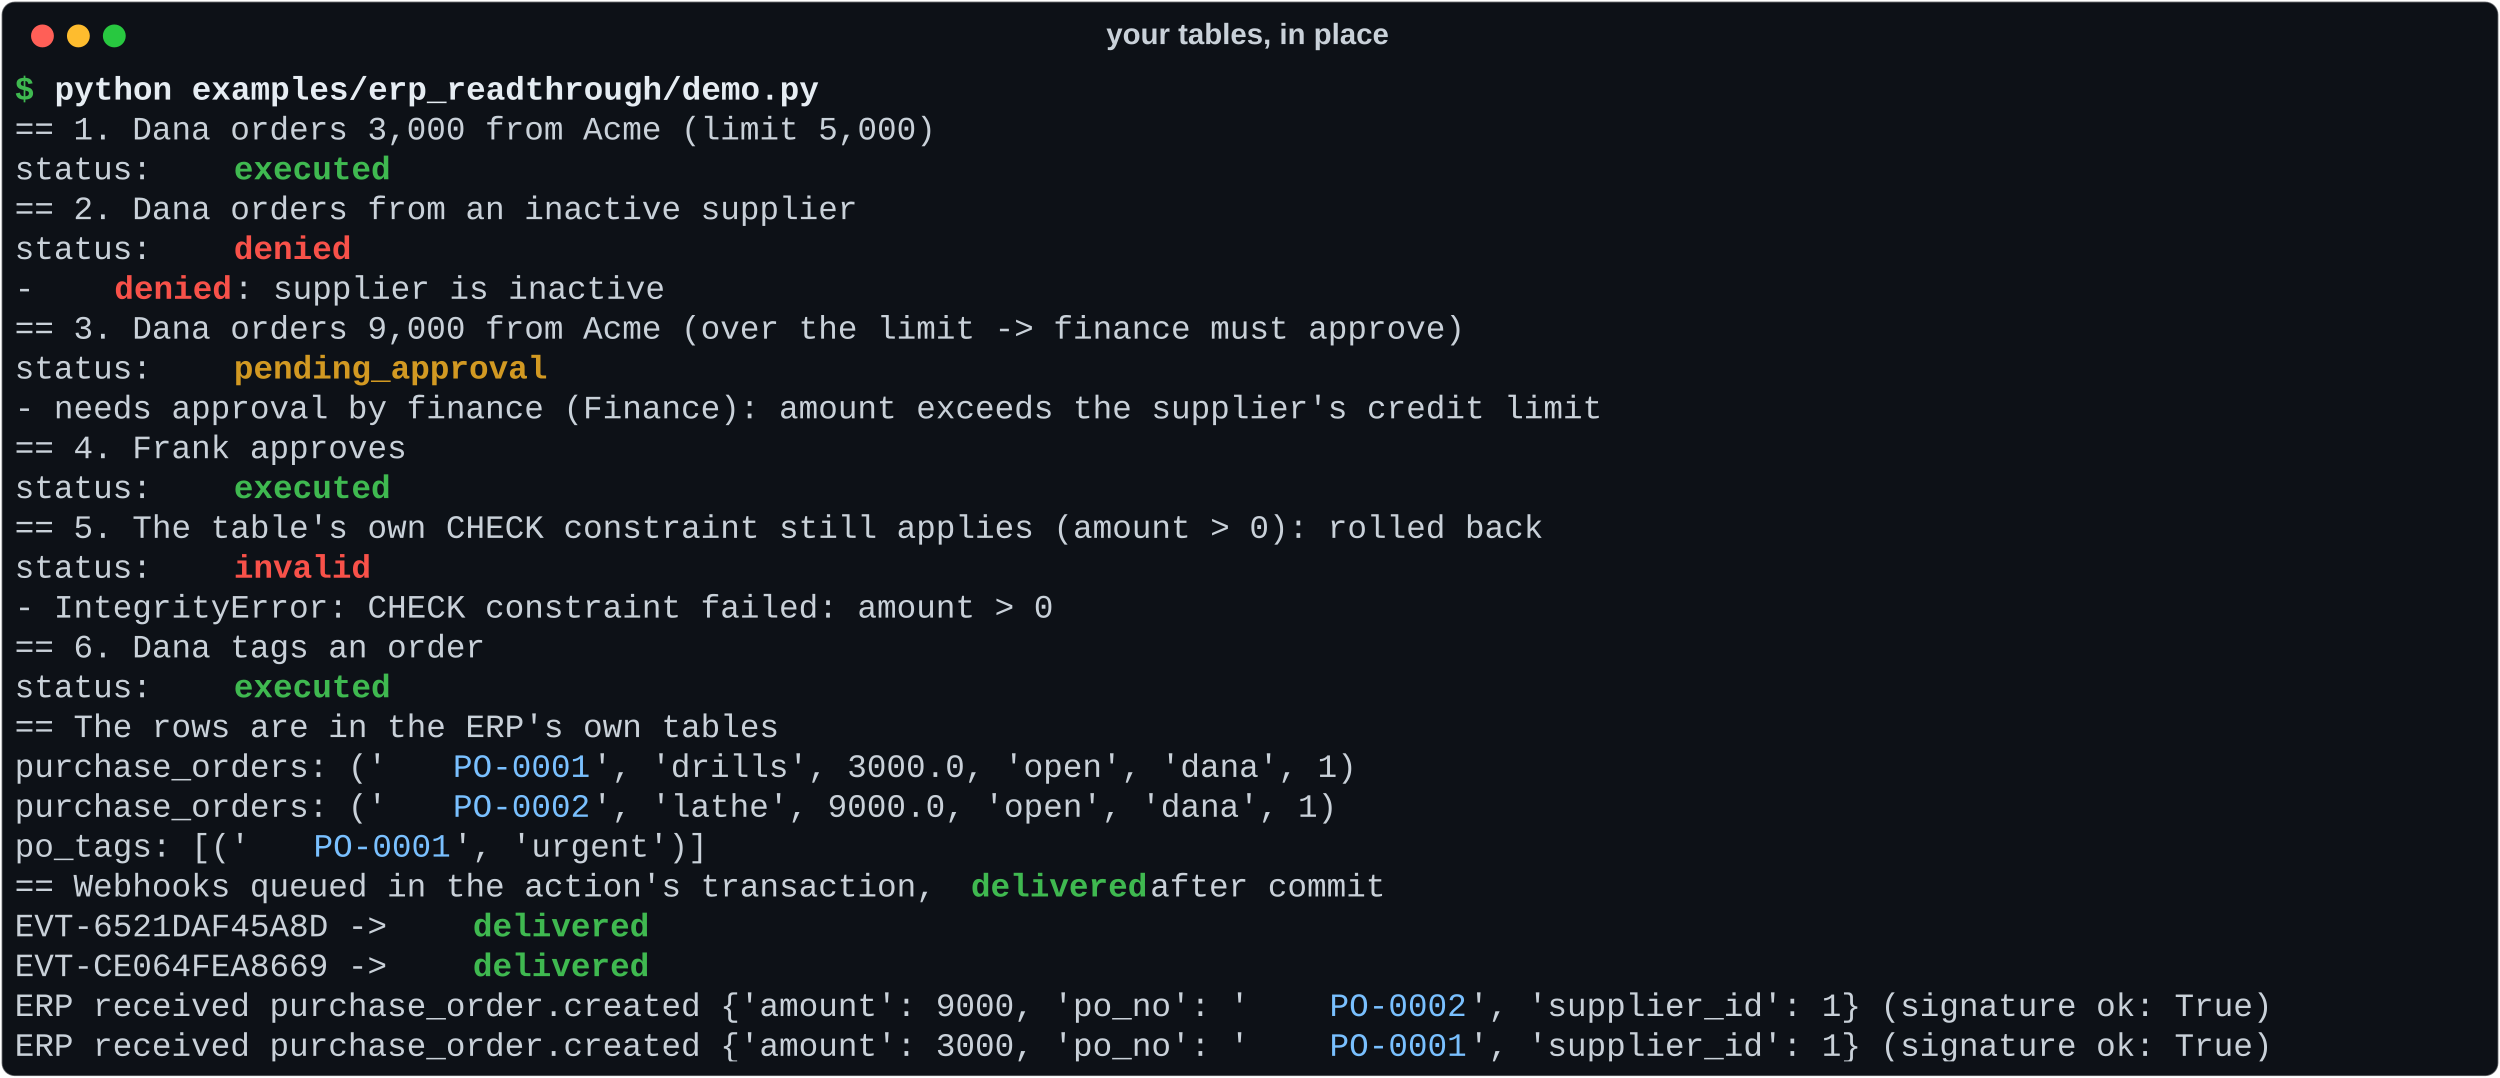
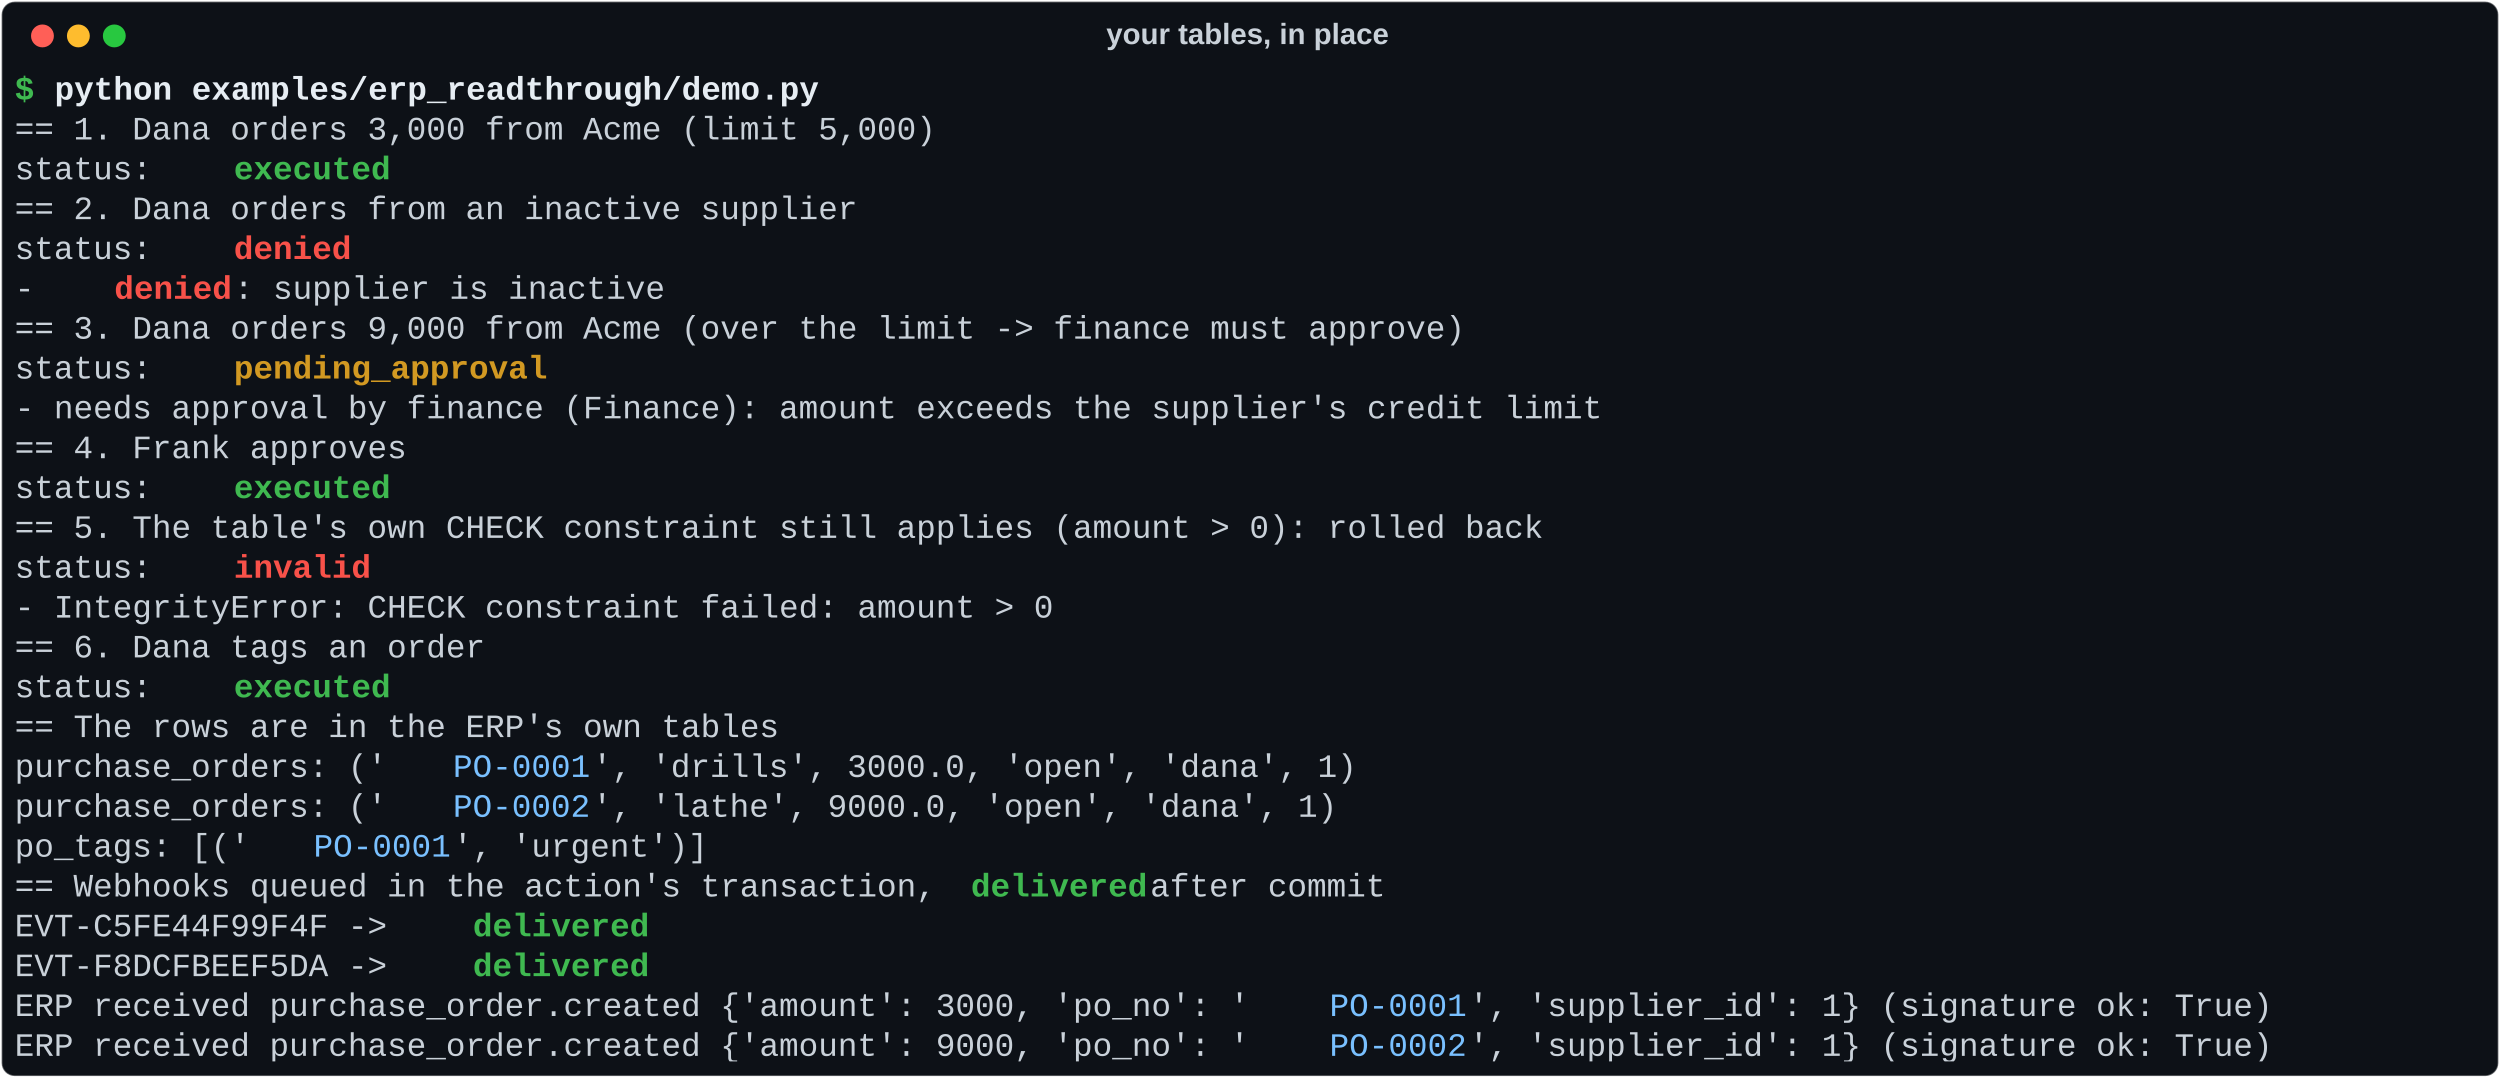
<svg xmlns="http://www.w3.org/2000/svg" class="rich-terminal" viewBox="0 0 1531 660.0">
  <style>

    
    

-     .terminal-336919559-matrix {
+     .terminal-1217199223-matrix {
        font-family: ui-monospace, SFMono-Regular, Menlo, Consolas, Liberation Mono, monospace;
        font-size: 20px;
        line-height: 24.4px;
        font-variant-east-asian: full-width;
    }

-     .terminal-336919559-title {
+     .terminal-1217199223-title {
        font-size: 18px;
        font-weight: bold;
        font-family: arial;
    }

-     .terminal-336919559-r1 { fill: #3fb950;font-weight: bold }
- .terminal-336919559-r2 { fill: #e6edf3;font-weight: bold }
- .terminal-336919559-r3 { fill: #c9d1d9 }
- .terminal-336919559-r4 { fill: #f85149;font-weight: bold }
- .terminal-336919559-r5 { fill: #d29922;font-weight: bold }
- .terminal-336919559-r6 { fill: #79c0ff }
+     .terminal-1217199223-r1 { fill: #3fb950;font-weight: bold }
+ .terminal-1217199223-r2 { fill: #e6edf3;font-weight: bold }
+ .terminal-1217199223-r3 { fill: #c9d1d9 }
+ .terminal-1217199223-r4 { fill: #f85149;font-weight: bold }
+ .terminal-1217199223-r5 { fill: #d29922;font-weight: bold }
+ .terminal-1217199223-r6 { fill: #79c0ff }
    </style>
  <defs>
-     <clipPath id="terminal-336919559-clip-terminal">
+     <clipPath id="terminal-1217199223-clip-terminal">
      <rect x="0" y="0" width="1511.8" height="609.0" />
    </clipPath>
-     <clipPath id="terminal-336919559-line-0">
+     <clipPath id="terminal-1217199223-line-0">
      <rect x="0" y="1.5" width="1512.8" height="24.65" />
    </clipPath>
-     <clipPath id="terminal-336919559-line-1">
+     <clipPath id="terminal-1217199223-line-1">
      <rect x="0" y="25.9" width="1512.8" height="24.65" />
    </clipPath>
-     <clipPath id="terminal-336919559-line-2">
+     <clipPath id="terminal-1217199223-line-2">
      <rect x="0" y="50.3" width="1512.8" height="24.65" />
    </clipPath>
-     <clipPath id="terminal-336919559-line-3">
+     <clipPath id="terminal-1217199223-line-3">
      <rect x="0" y="74.7" width="1512.8" height="24.65" />
    </clipPath>
-     <clipPath id="terminal-336919559-line-4">
+     <clipPath id="terminal-1217199223-line-4">
      <rect x="0" y="99.1" width="1512.8" height="24.65" />
    </clipPath>
-     <clipPath id="terminal-336919559-line-5">
+     <clipPath id="terminal-1217199223-line-5">
      <rect x="0" y="123.5" width="1512.8" height="24.65" />
    </clipPath>
-     <clipPath id="terminal-336919559-line-6">
+     <clipPath id="terminal-1217199223-line-6">
      <rect x="0" y="147.9" width="1512.8" height="24.65" />
    </clipPath>
-     <clipPath id="terminal-336919559-line-7">
+     <clipPath id="terminal-1217199223-line-7">
      <rect x="0" y="172.3" width="1512.8" height="24.65" />
    </clipPath>
-     <clipPath id="terminal-336919559-line-8">
+     <clipPath id="terminal-1217199223-line-8">
      <rect x="0" y="196.7" width="1512.8" height="24.65" />
    </clipPath>
-     <clipPath id="terminal-336919559-line-9">
+     <clipPath id="terminal-1217199223-line-9">
      <rect x="0" y="221.1" width="1512.8" height="24.65" />
    </clipPath>
-     <clipPath id="terminal-336919559-line-10">
+     <clipPath id="terminal-1217199223-line-10">
      <rect x="0" y="245.5" width="1512.8" height="24.65" />
    </clipPath>
-     <clipPath id="terminal-336919559-line-11">
+     <clipPath id="terminal-1217199223-line-11">
      <rect x="0" y="269.9" width="1512.8" height="24.65" />
    </clipPath>
-     <clipPath id="terminal-336919559-line-12">
+     <clipPath id="terminal-1217199223-line-12">
      <rect x="0" y="294.3" width="1512.8" height="24.65" />
    </clipPath>
-     <clipPath id="terminal-336919559-line-13">
+     <clipPath id="terminal-1217199223-line-13">
      <rect x="0" y="318.7" width="1512.8" height="24.65" />
    </clipPath>
-     <clipPath id="terminal-336919559-line-14">
+     <clipPath id="terminal-1217199223-line-14">
      <rect x="0" y="343.1" width="1512.8" height="24.65" />
    </clipPath>
-     <clipPath id="terminal-336919559-line-15">
+     <clipPath id="terminal-1217199223-line-15">
      <rect x="0" y="367.5" width="1512.8" height="24.65" />
    </clipPath>
-     <clipPath id="terminal-336919559-line-16">
+     <clipPath id="terminal-1217199223-line-16">
      <rect x="0" y="391.9" width="1512.8" height="24.65" />
    </clipPath>
-     <clipPath id="terminal-336919559-line-17">
+     <clipPath id="terminal-1217199223-line-17">
      <rect x="0" y="416.3" width="1512.8" height="24.65" />
    </clipPath>
-     <clipPath id="terminal-336919559-line-18">
+     <clipPath id="terminal-1217199223-line-18">
      <rect x="0" y="440.7" width="1512.8" height="24.65" />
    </clipPath>
-     <clipPath id="terminal-336919559-line-19">
+     <clipPath id="terminal-1217199223-line-19">
      <rect x="0" y="465.1" width="1512.8" height="24.65" />
    </clipPath>
-     <clipPath id="terminal-336919559-line-20">
+     <clipPath id="terminal-1217199223-line-20">
      <rect x="0" y="489.5" width="1512.8" height="24.65" />
    </clipPath>
-     <clipPath id="terminal-336919559-line-21">
+     <clipPath id="terminal-1217199223-line-21">
      <rect x="0" y="513.9" width="1512.8" height="24.65" />
    </clipPath>
-     <clipPath id="terminal-336919559-line-22">
+     <clipPath id="terminal-1217199223-line-22">
      <rect x="0" y="538.3" width="1512.8" height="24.65" />
    </clipPath>
-     <clipPath id="terminal-336919559-line-23">
+     <clipPath id="terminal-1217199223-line-23">
      <rect x="0" y="562.7" width="1512.8" height="24.65" />
    </clipPath>
  </defs>
  <rect fill="#0d1117" stroke="rgba(255,255,255,0.35)" stroke-width="1" x="1" y="1" width="1529" height="658" rx="8" />
-   <text class="terminal-336919559-title" fill="#c9d1d9" text-anchor="middle" x="764" y="27">your tables, in place</text>
+   <text class="terminal-1217199223-title" fill="#c9d1d9" text-anchor="middle" x="764" y="27">your tables, in place</text>
  <g transform="translate(26,22)">
    <circle cx="0" cy="0" r="7" fill="#ff5f57" />
    <circle cx="22" cy="0" r="7" fill="#febc2e" />
    <circle cx="44" cy="0" r="7" fill="#28c840" />
  </g>
-   <g transform="translate(9, 41)" clip-path="url(#terminal-336919559-clip-terminal)">
-     <g class="terminal-336919559-matrix">
-       <text class="terminal-336919559-r1" x="0" y="20" textLength="24.4" clip-path="url(#terminal-336919559-line-0)">$ </text>
-       <text class="terminal-336919559-r2" x="24.4" y="20" textLength="475.8" clip-path="url(#terminal-336919559-line-0)">python examples/erp_readthrough/demo.py</text>
-       <text class="terminal-336919559-r3" x="1512.8" y="20" textLength="12.2" clip-path="url(#terminal-336919559-line-0)">
- </text>
-       <text class="terminal-336919559-r3" x="0" y="44.4" textLength="573.4" clip-path="url(#terminal-336919559-line-1)">== 1. Dana orders 3,000 from Acme (limit 5,000)</text>
-       <text class="terminal-336919559-r3" x="1512.8" y="44.4" textLength="12.2" clip-path="url(#terminal-336919559-line-1)">
- </text>
-       <text class="terminal-336919559-r3" x="0" y="68.8" textLength="134.2" clip-path="url(#terminal-336919559-line-2)">   status: </text>
-       <text class="terminal-336919559-r1" x="134.2" y="68.8" textLength="97.6" clip-path="url(#terminal-336919559-line-2)">executed</text>
-       <text class="terminal-336919559-r3" x="1512.8" y="68.8" textLength="12.2" clip-path="url(#terminal-336919559-line-2)">
- </text>
-       <text class="terminal-336919559-r3" x="0" y="93.2" textLength="524.6" clip-path="url(#terminal-336919559-line-3)">== 2. Dana orders from an inactive supplier</text>
-       <text class="terminal-336919559-r3" x="1512.8" y="93.2" textLength="12.2" clip-path="url(#terminal-336919559-line-3)">
- </text>
-       <text class="terminal-336919559-r3" x="0" y="117.6" textLength="134.2" clip-path="url(#terminal-336919559-line-4)">   status: </text>
-       <text class="terminal-336919559-r4" x="134.2" y="117.6" textLength="73.2" clip-path="url(#terminal-336919559-line-4)">denied</text>
-       <text class="terminal-336919559-r3" x="1512.8" y="117.6" textLength="12.2" clip-path="url(#terminal-336919559-line-4)">
- </text>
-       <text class="terminal-336919559-r3" x="0" y="142" textLength="61" clip-path="url(#terminal-336919559-line-5)">   - </text>
-       <text class="terminal-336919559-r4" x="61" y="142" textLength="73.2" clip-path="url(#terminal-336919559-line-5)">denied</text>
-       <text class="terminal-336919559-r3" x="134.2" y="142" textLength="268.4" clip-path="url(#terminal-336919559-line-5)">: supplier is inactive</text>
-       <text class="terminal-336919559-r3" x="1512.8" y="142" textLength="12.2" clip-path="url(#terminal-336919559-line-5)">
- </text>
-       <text class="terminal-336919559-r3" x="0" y="166.4" textLength="902.8" clip-path="url(#terminal-336919559-line-6)">== 3. Dana orders 9,000 from Acme (over the limit -&gt; finance must approve)</text>
-       <text class="terminal-336919559-r3" x="1512.8" y="166.4" textLength="12.2" clip-path="url(#terminal-336919559-line-6)">
- </text>
-       <text class="terminal-336919559-r3" x="0" y="190.8" textLength="134.2" clip-path="url(#terminal-336919559-line-7)">   status: </text>
-       <text class="terminal-336919559-r5" x="134.2" y="190.8" textLength="195.2" clip-path="url(#terminal-336919559-line-7)">pending_approval</text>
-       <text class="terminal-336919559-r3" x="1512.8" y="190.8" textLength="12.2" clip-path="url(#terminal-336919559-line-7)">
- </text>
-       <text class="terminal-336919559-r3" x="0" y="215.2" textLength="1024.8" clip-path="url(#terminal-336919559-line-8)">   - needs approval by finance (Finance): amount exceeds the supplier's credit limit</text>
-       <text class="terminal-336919559-r3" x="1512.8" y="215.2" textLength="12.2" clip-path="url(#terminal-336919559-line-8)">
- </text>
-       <text class="terminal-336919559-r3" x="0" y="239.6" textLength="244" clip-path="url(#terminal-336919559-line-9)">== 4. Frank approves</text>
-       <text class="terminal-336919559-r3" x="1512.8" y="239.6" textLength="12.2" clip-path="url(#terminal-336919559-line-9)">
- </text>
-       <text class="terminal-336919559-r3" x="0" y="264" textLength="134.2" clip-path="url(#terminal-336919559-line-10)">   status: </text>
-       <text class="terminal-336919559-r1" x="134.2" y="264" textLength="97.6" clip-path="url(#terminal-336919559-line-10)">executed</text>
-       <text class="terminal-336919559-r3" x="1512.8" y="264" textLength="12.2" clip-path="url(#terminal-336919559-line-10)">
- </text>
-       <text class="terminal-336919559-r3" x="0" y="288.4" textLength="951.6" clip-path="url(#terminal-336919559-line-11)">== 5. The table's own CHECK constraint still applies (amount &gt; 0): rolled back</text>
-       <text class="terminal-336919559-r3" x="1512.8" y="288.4" textLength="12.2" clip-path="url(#terminal-336919559-line-11)">
- </text>
-       <text class="terminal-336919559-r3" x="0" y="312.8" textLength="134.2" clip-path="url(#terminal-336919559-line-12)">   status: </text>
-       <text class="terminal-336919559-r4" x="134.2" y="312.8" textLength="85.4" clip-path="url(#terminal-336919559-line-12)">invalid</text>
-       <text class="terminal-336919559-r3" x="1512.8" y="312.8" textLength="12.2" clip-path="url(#terminal-336919559-line-12)">
- </text>
-       <text class="terminal-336919559-r3" x="0" y="337.2" textLength="683.2" clip-path="url(#terminal-336919559-line-13)">   - IntegrityError: CHECK constraint failed: amount &gt; 0</text>
-       <text class="terminal-336919559-r3" x="1512.8" y="337.2" textLength="12.2" clip-path="url(#terminal-336919559-line-13)">
- </text>
-       <text class="terminal-336919559-r3" x="0" y="361.6" textLength="292.8" clip-path="url(#terminal-336919559-line-14)">== 6. Dana tags an order</text>
-       <text class="terminal-336919559-r3" x="1512.8" y="361.6" textLength="12.2" clip-path="url(#terminal-336919559-line-14)">
- </text>
-       <text class="terminal-336919559-r3" x="0" y="386" textLength="134.2" clip-path="url(#terminal-336919559-line-15)">   status: </text>
-       <text class="terminal-336919559-r1" x="134.2" y="386" textLength="97.6" clip-path="url(#terminal-336919559-line-15)">executed</text>
-       <text class="terminal-336919559-r3" x="1512.8" y="386" textLength="12.2" clip-path="url(#terminal-336919559-line-15)">
- </text>
-       <text class="terminal-336919559-r3" x="0" y="410.4" textLength="475.8" clip-path="url(#terminal-336919559-line-16)">== The rows are in the ERP's own tables</text>
-       <text class="terminal-336919559-r3" x="1512.8" y="410.4" textLength="12.2" clip-path="url(#terminal-336919559-line-16)">
- </text>
-       <text class="terminal-336919559-r3" x="0" y="434.8" textLength="268.4" clip-path="url(#terminal-336919559-line-17)">   purchase_orders: ('</text>
-       <text class="terminal-336919559-r6" x="268.4" y="434.8" textLength="85.4" clip-path="url(#terminal-336919559-line-17)">PO-0001</text>
-       <text class="terminal-336919559-r3" x="353.8" y="434.8" textLength="475.8" clip-path="url(#terminal-336919559-line-17)">', 'drills', 3000.0, 'open', 'dana', 1)</text>
-       <text class="terminal-336919559-r3" x="1512.8" y="434.8" textLength="12.2" clip-path="url(#terminal-336919559-line-17)">
- </text>
-       <text class="terminal-336919559-r3" x="0" y="459.2" textLength="268.4" clip-path="url(#terminal-336919559-line-18)">   purchase_orders: ('</text>
-       <text class="terminal-336919559-r6" x="268.4" y="459.2" textLength="85.4" clip-path="url(#terminal-336919559-line-18)">PO-0002</text>
-       <text class="terminal-336919559-r3" x="353.8" y="459.2" textLength="463.6" clip-path="url(#terminal-336919559-line-18)">', 'lathe', 9000.0, 'open', 'dana', 1)</text>
-       <text class="terminal-336919559-r3" x="1512.8" y="459.2" textLength="12.2" clip-path="url(#terminal-336919559-line-18)">
- </text>
-       <text class="terminal-336919559-r3" x="0" y="483.6" textLength="183" clip-path="url(#terminal-336919559-line-19)">   po_tags: [('</text>
-       <text class="terminal-336919559-r6" x="183" y="483.6" textLength="85.4" clip-path="url(#terminal-336919559-line-19)">PO-0001</text>
-       <text class="terminal-336919559-r3" x="268.4" y="483.6" textLength="158.6" clip-path="url(#terminal-336919559-line-19)">', 'urgent')]</text>
-       <text class="terminal-336919559-r3" x="1512.8" y="483.6" textLength="12.2" clip-path="url(#terminal-336919559-line-19)">
- </text>
-       <text class="terminal-336919559-r3" x="0" y="508" textLength="585.6" clip-path="url(#terminal-336919559-line-20)">== Webhooks queued in the action's transaction, </text>
-       <text class="terminal-336919559-r1" x="585.6" y="508" textLength="109.8" clip-path="url(#terminal-336919559-line-20)">delivered</text>
-       <text class="terminal-336919559-r3" x="695.4" y="508" textLength="158.6" clip-path="url(#terminal-336919559-line-20)"> after commit</text>
-       <text class="terminal-336919559-r3" x="1512.8" y="508" textLength="12.2" clip-path="url(#terminal-336919559-line-20)">
- </text>
-       <text class="terminal-336919559-r3" x="0" y="532.4" textLength="280.6" clip-path="url(#terminal-336919559-line-21)">   EVT-6521DAF45A8D -&gt; </text>
-       <text class="terminal-336919559-r1" x="280.6" y="532.4" textLength="109.8" clip-path="url(#terminal-336919559-line-21)">delivered</text>
-       <text class="terminal-336919559-r3" x="1512.8" y="532.4" textLength="12.2" clip-path="url(#terminal-336919559-line-21)">
- </text>
-       <text class="terminal-336919559-r3" x="0" y="556.8" textLength="280.6" clip-path="url(#terminal-336919559-line-22)">   EVT-CE064FEA8669 -&gt; </text>
-       <text class="terminal-336919559-r1" x="280.6" y="556.8" textLength="109.8" clip-path="url(#terminal-336919559-line-22)">delivered</text>
-       <text class="terminal-336919559-r3" x="1512.8" y="556.8" textLength="12.2" clip-path="url(#terminal-336919559-line-22)">
- </text>
-       <text class="terminal-336919559-r3" x="0" y="581.2" textLength="805.2" clip-path="url(#terminal-336919559-line-23)">   ERP received purchase_order.created {'amount': 9000, 'po_no': '</text>
-       <text class="terminal-336919559-r6" x="805.2" y="581.2" textLength="85.4" clip-path="url(#terminal-336919559-line-23)">PO-0002</text>
-       <text class="terminal-336919559-r3" x="890.6" y="581.2" textLength="500.2" clip-path="url(#terminal-336919559-line-23)">', 'supplier_id': 1} (signature ok: True)</text>
-       <text class="terminal-336919559-r3" x="1512.8" y="581.2" textLength="12.2" clip-path="url(#terminal-336919559-line-23)">
- </text>
-       <text class="terminal-336919559-r3" x="0" y="605.6" textLength="805.2" clip-path="url(#terminal-336919559-line-24)">   ERP received purchase_order.created {'amount': 3000, 'po_no': '</text>
-       <text class="terminal-336919559-r6" x="805.2" y="605.6" textLength="85.4" clip-path="url(#terminal-336919559-line-24)">PO-0001</text>
-       <text class="terminal-336919559-r3" x="890.6" y="605.6" textLength="500.2" clip-path="url(#terminal-336919559-line-24)">', 'supplier_id': 1} (signature ok: True)</text>
-       <text class="terminal-336919559-r3" x="1512.8" y="605.6" textLength="12.2" clip-path="url(#terminal-336919559-line-24)">
+   <g transform="translate(9, 41)" clip-path="url(#terminal-1217199223-clip-terminal)">
+     <g class="terminal-1217199223-matrix">
+       <text class="terminal-1217199223-r1" x="0" y="20" textLength="24.4" clip-path="url(#terminal-1217199223-line-0)">$ </text>
+       <text class="terminal-1217199223-r2" x="24.4" y="20" textLength="475.8" clip-path="url(#terminal-1217199223-line-0)">python examples/erp_readthrough/demo.py</text>
+       <text class="terminal-1217199223-r3" x="1512.8" y="20" textLength="12.2" clip-path="url(#terminal-1217199223-line-0)">
+ </text>
+       <text class="terminal-1217199223-r3" x="0" y="44.4" textLength="573.4" clip-path="url(#terminal-1217199223-line-1)">== 1. Dana orders 3,000 from Acme (limit 5,000)</text>
+       <text class="terminal-1217199223-r3" x="1512.8" y="44.4" textLength="12.2" clip-path="url(#terminal-1217199223-line-1)">
+ </text>
+       <text class="terminal-1217199223-r3" x="0" y="68.8" textLength="134.2" clip-path="url(#terminal-1217199223-line-2)">   status: </text>
+       <text class="terminal-1217199223-r1" x="134.2" y="68.8" textLength="97.6" clip-path="url(#terminal-1217199223-line-2)">executed</text>
+       <text class="terminal-1217199223-r3" x="1512.8" y="68.8" textLength="12.2" clip-path="url(#terminal-1217199223-line-2)">
+ </text>
+       <text class="terminal-1217199223-r3" x="0" y="93.2" textLength="524.6" clip-path="url(#terminal-1217199223-line-3)">== 2. Dana orders from an inactive supplier</text>
+       <text class="terminal-1217199223-r3" x="1512.8" y="93.2" textLength="12.2" clip-path="url(#terminal-1217199223-line-3)">
+ </text>
+       <text class="terminal-1217199223-r3" x="0" y="117.6" textLength="134.2" clip-path="url(#terminal-1217199223-line-4)">   status: </text>
+       <text class="terminal-1217199223-r4" x="134.2" y="117.6" textLength="73.2" clip-path="url(#terminal-1217199223-line-4)">denied</text>
+       <text class="terminal-1217199223-r3" x="1512.8" y="117.6" textLength="12.2" clip-path="url(#terminal-1217199223-line-4)">
+ </text>
+       <text class="terminal-1217199223-r3" x="0" y="142" textLength="61" clip-path="url(#terminal-1217199223-line-5)">   - </text>
+       <text class="terminal-1217199223-r4" x="61" y="142" textLength="73.2" clip-path="url(#terminal-1217199223-line-5)">denied</text>
+       <text class="terminal-1217199223-r3" x="134.2" y="142" textLength="268.4" clip-path="url(#terminal-1217199223-line-5)">: supplier is inactive</text>
+       <text class="terminal-1217199223-r3" x="1512.8" y="142" textLength="12.2" clip-path="url(#terminal-1217199223-line-5)">
+ </text>
+       <text class="terminal-1217199223-r3" x="0" y="166.4" textLength="902.8" clip-path="url(#terminal-1217199223-line-6)">== 3. Dana orders 9,000 from Acme (over the limit -&gt; finance must approve)</text>
+       <text class="terminal-1217199223-r3" x="1512.8" y="166.4" textLength="12.2" clip-path="url(#terminal-1217199223-line-6)">
+ </text>
+       <text class="terminal-1217199223-r3" x="0" y="190.8" textLength="134.2" clip-path="url(#terminal-1217199223-line-7)">   status: </text>
+       <text class="terminal-1217199223-r5" x="134.2" y="190.8" textLength="195.2" clip-path="url(#terminal-1217199223-line-7)">pending_approval</text>
+       <text class="terminal-1217199223-r3" x="1512.8" y="190.8" textLength="12.2" clip-path="url(#terminal-1217199223-line-7)">
+ </text>
+       <text class="terminal-1217199223-r3" x="0" y="215.2" textLength="1024.8" clip-path="url(#terminal-1217199223-line-8)">   - needs approval by finance (Finance): amount exceeds the supplier's credit limit</text>
+       <text class="terminal-1217199223-r3" x="1512.8" y="215.2" textLength="12.2" clip-path="url(#terminal-1217199223-line-8)">
+ </text>
+       <text class="terminal-1217199223-r3" x="0" y="239.6" textLength="244" clip-path="url(#terminal-1217199223-line-9)">== 4. Frank approves</text>
+       <text class="terminal-1217199223-r3" x="1512.8" y="239.6" textLength="12.2" clip-path="url(#terminal-1217199223-line-9)">
+ </text>
+       <text class="terminal-1217199223-r3" x="0" y="264" textLength="134.2" clip-path="url(#terminal-1217199223-line-10)">   status: </text>
+       <text class="terminal-1217199223-r1" x="134.2" y="264" textLength="97.6" clip-path="url(#terminal-1217199223-line-10)">executed</text>
+       <text class="terminal-1217199223-r3" x="1512.8" y="264" textLength="12.2" clip-path="url(#terminal-1217199223-line-10)">
+ </text>
+       <text class="terminal-1217199223-r3" x="0" y="288.4" textLength="951.6" clip-path="url(#terminal-1217199223-line-11)">== 5. The table's own CHECK constraint still applies (amount &gt; 0): rolled back</text>
+       <text class="terminal-1217199223-r3" x="1512.8" y="288.4" textLength="12.2" clip-path="url(#terminal-1217199223-line-11)">
+ </text>
+       <text class="terminal-1217199223-r3" x="0" y="312.8" textLength="134.2" clip-path="url(#terminal-1217199223-line-12)">   status: </text>
+       <text class="terminal-1217199223-r4" x="134.2" y="312.8" textLength="85.4" clip-path="url(#terminal-1217199223-line-12)">invalid</text>
+       <text class="terminal-1217199223-r3" x="1512.8" y="312.8" textLength="12.2" clip-path="url(#terminal-1217199223-line-12)">
+ </text>
+       <text class="terminal-1217199223-r3" x="0" y="337.2" textLength="683.2" clip-path="url(#terminal-1217199223-line-13)">   - IntegrityError: CHECK constraint failed: amount &gt; 0</text>
+       <text class="terminal-1217199223-r3" x="1512.8" y="337.2" textLength="12.2" clip-path="url(#terminal-1217199223-line-13)">
+ </text>
+       <text class="terminal-1217199223-r3" x="0" y="361.6" textLength="292.8" clip-path="url(#terminal-1217199223-line-14)">== 6. Dana tags an order</text>
+       <text class="terminal-1217199223-r3" x="1512.8" y="361.6" textLength="12.2" clip-path="url(#terminal-1217199223-line-14)">
+ </text>
+       <text class="terminal-1217199223-r3" x="0" y="386" textLength="134.2" clip-path="url(#terminal-1217199223-line-15)">   status: </text>
+       <text class="terminal-1217199223-r1" x="134.2" y="386" textLength="97.6" clip-path="url(#terminal-1217199223-line-15)">executed</text>
+       <text class="terminal-1217199223-r3" x="1512.8" y="386" textLength="12.2" clip-path="url(#terminal-1217199223-line-15)">
+ </text>
+       <text class="terminal-1217199223-r3" x="0" y="410.4" textLength="475.8" clip-path="url(#terminal-1217199223-line-16)">== The rows are in the ERP's own tables</text>
+       <text class="terminal-1217199223-r3" x="1512.8" y="410.4" textLength="12.2" clip-path="url(#terminal-1217199223-line-16)">
+ </text>
+       <text class="terminal-1217199223-r3" x="0" y="434.8" textLength="268.4" clip-path="url(#terminal-1217199223-line-17)">   purchase_orders: ('</text>
+       <text class="terminal-1217199223-r6" x="268.4" y="434.8" textLength="85.4" clip-path="url(#terminal-1217199223-line-17)">PO-0001</text>
+       <text class="terminal-1217199223-r3" x="353.8" y="434.8" textLength="475.8" clip-path="url(#terminal-1217199223-line-17)">', 'drills', 3000.0, 'open', 'dana', 1)</text>
+       <text class="terminal-1217199223-r3" x="1512.8" y="434.8" textLength="12.2" clip-path="url(#terminal-1217199223-line-17)">
+ </text>
+       <text class="terminal-1217199223-r3" x="0" y="459.2" textLength="268.4" clip-path="url(#terminal-1217199223-line-18)">   purchase_orders: ('</text>
+       <text class="terminal-1217199223-r6" x="268.4" y="459.2" textLength="85.4" clip-path="url(#terminal-1217199223-line-18)">PO-0002</text>
+       <text class="terminal-1217199223-r3" x="353.8" y="459.2" textLength="463.6" clip-path="url(#terminal-1217199223-line-18)">', 'lathe', 9000.0, 'open', 'dana', 1)</text>
+       <text class="terminal-1217199223-r3" x="1512.8" y="459.2" textLength="12.2" clip-path="url(#terminal-1217199223-line-18)">
+ </text>
+       <text class="terminal-1217199223-r3" x="0" y="483.6" textLength="183" clip-path="url(#terminal-1217199223-line-19)">   po_tags: [('</text>
+       <text class="terminal-1217199223-r6" x="183" y="483.6" textLength="85.4" clip-path="url(#terminal-1217199223-line-19)">PO-0001</text>
+       <text class="terminal-1217199223-r3" x="268.4" y="483.6" textLength="158.6" clip-path="url(#terminal-1217199223-line-19)">', 'urgent')]</text>
+       <text class="terminal-1217199223-r3" x="1512.8" y="483.6" textLength="12.2" clip-path="url(#terminal-1217199223-line-19)">
+ </text>
+       <text class="terminal-1217199223-r3" x="0" y="508" textLength="585.6" clip-path="url(#terminal-1217199223-line-20)">== Webhooks queued in the action's transaction, </text>
+       <text class="terminal-1217199223-r1" x="585.6" y="508" textLength="109.8" clip-path="url(#terminal-1217199223-line-20)">delivered</text>
+       <text class="terminal-1217199223-r3" x="695.4" y="508" textLength="158.6" clip-path="url(#terminal-1217199223-line-20)"> after commit</text>
+       <text class="terminal-1217199223-r3" x="1512.8" y="508" textLength="12.2" clip-path="url(#terminal-1217199223-line-20)">
+ </text>
+       <text class="terminal-1217199223-r3" x="0" y="532.4" textLength="280.6" clip-path="url(#terminal-1217199223-line-21)">   EVT-C5FE44F99F4F -&gt; </text>
+       <text class="terminal-1217199223-r1" x="280.6" y="532.4" textLength="109.8" clip-path="url(#terminal-1217199223-line-21)">delivered</text>
+       <text class="terminal-1217199223-r3" x="1512.8" y="532.4" textLength="12.2" clip-path="url(#terminal-1217199223-line-21)">
+ </text>
+       <text class="terminal-1217199223-r3" x="0" y="556.8" textLength="280.6" clip-path="url(#terminal-1217199223-line-22)">   EVT-F8DCFBEEF5DA -&gt; </text>
+       <text class="terminal-1217199223-r1" x="280.6" y="556.8" textLength="109.8" clip-path="url(#terminal-1217199223-line-22)">delivered</text>
+       <text class="terminal-1217199223-r3" x="1512.8" y="556.8" textLength="12.2" clip-path="url(#terminal-1217199223-line-22)">
+ </text>
+       <text class="terminal-1217199223-r3" x="0" y="581.2" textLength="805.2" clip-path="url(#terminal-1217199223-line-23)">   ERP received purchase_order.created {'amount': 3000, 'po_no': '</text>
+       <text class="terminal-1217199223-r6" x="805.2" y="581.2" textLength="85.4" clip-path="url(#terminal-1217199223-line-23)">PO-0001</text>
+       <text class="terminal-1217199223-r3" x="890.6" y="581.2" textLength="500.2" clip-path="url(#terminal-1217199223-line-23)">', 'supplier_id': 1} (signature ok: True)</text>
+       <text class="terminal-1217199223-r3" x="1512.8" y="581.2" textLength="12.2" clip-path="url(#terminal-1217199223-line-23)">
+ </text>
+       <text class="terminal-1217199223-r3" x="0" y="605.6" textLength="805.2" clip-path="url(#terminal-1217199223-line-24)">   ERP received purchase_order.created {'amount': 9000, 'po_no': '</text>
+       <text class="terminal-1217199223-r6" x="805.2" y="605.6" textLength="85.4" clip-path="url(#terminal-1217199223-line-24)">PO-0002</text>
+       <text class="terminal-1217199223-r3" x="890.6" y="605.6" textLength="500.2" clip-path="url(#terminal-1217199223-line-24)">', 'supplier_id': 1} (signature ok: True)</text>
+       <text class="terminal-1217199223-r3" x="1512.8" y="605.6" textLength="12.2" clip-path="url(#terminal-1217199223-line-24)">
</text>
    </g>
  </g>
</svg>
